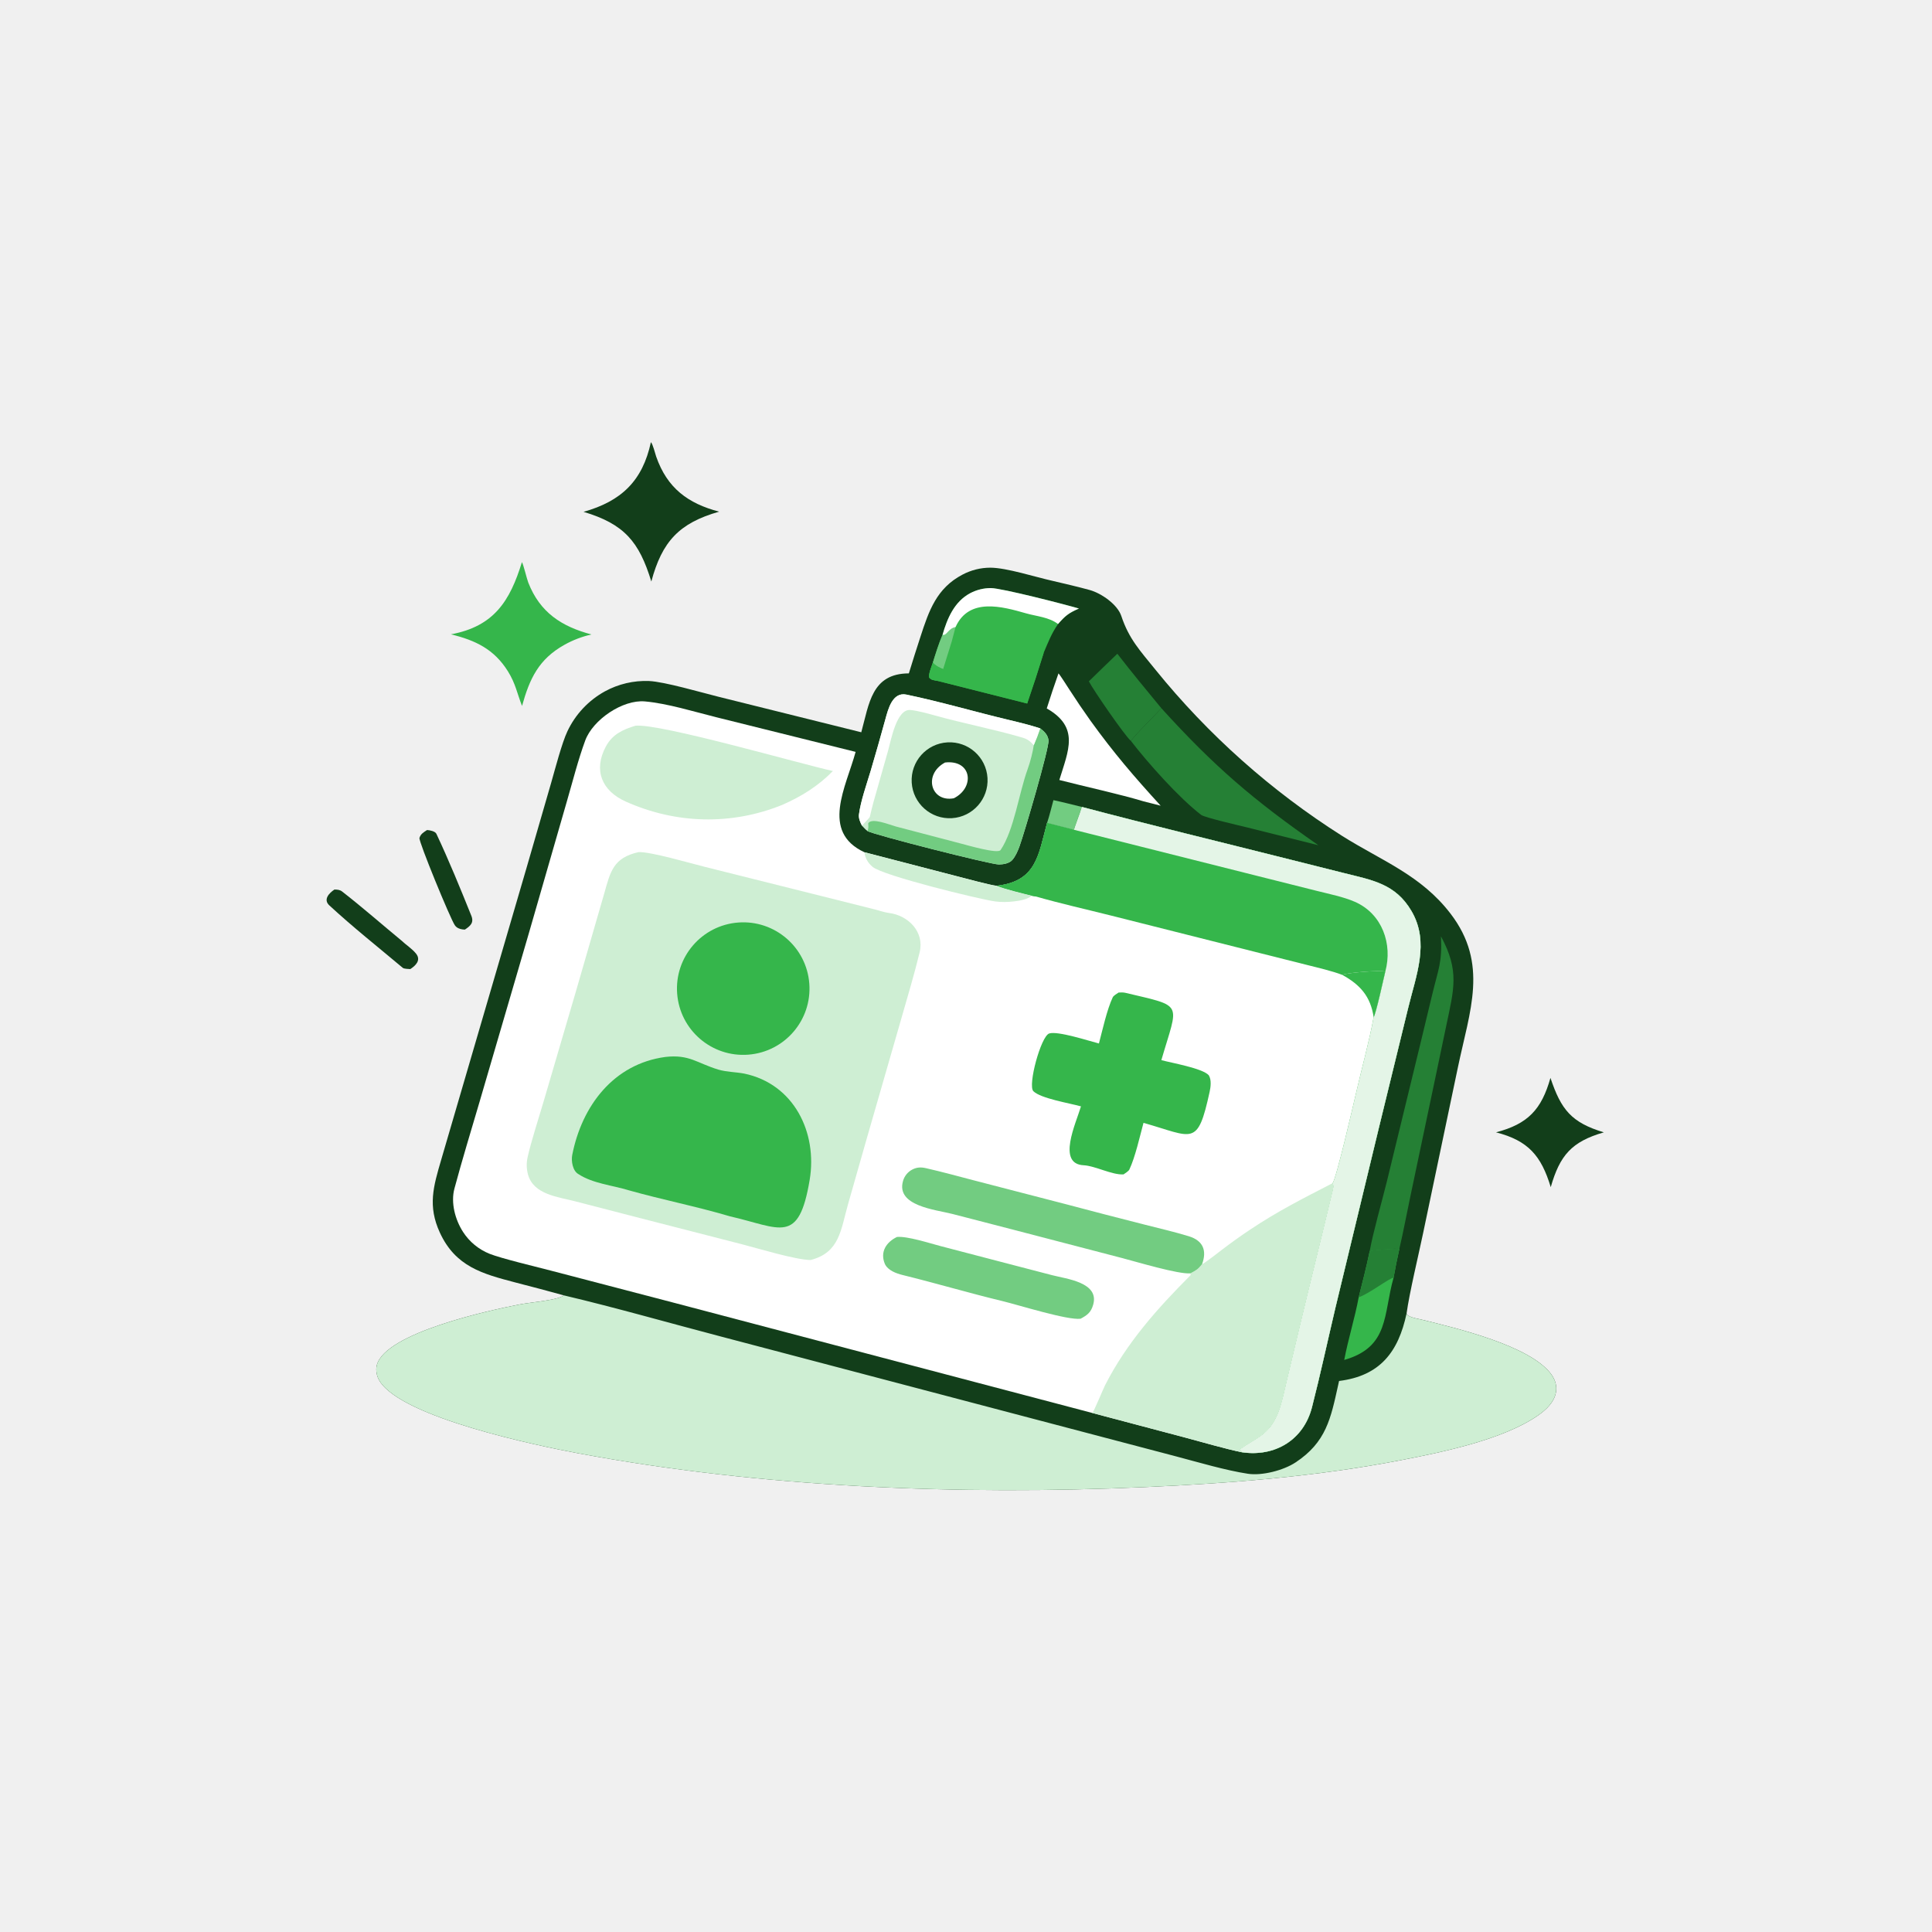
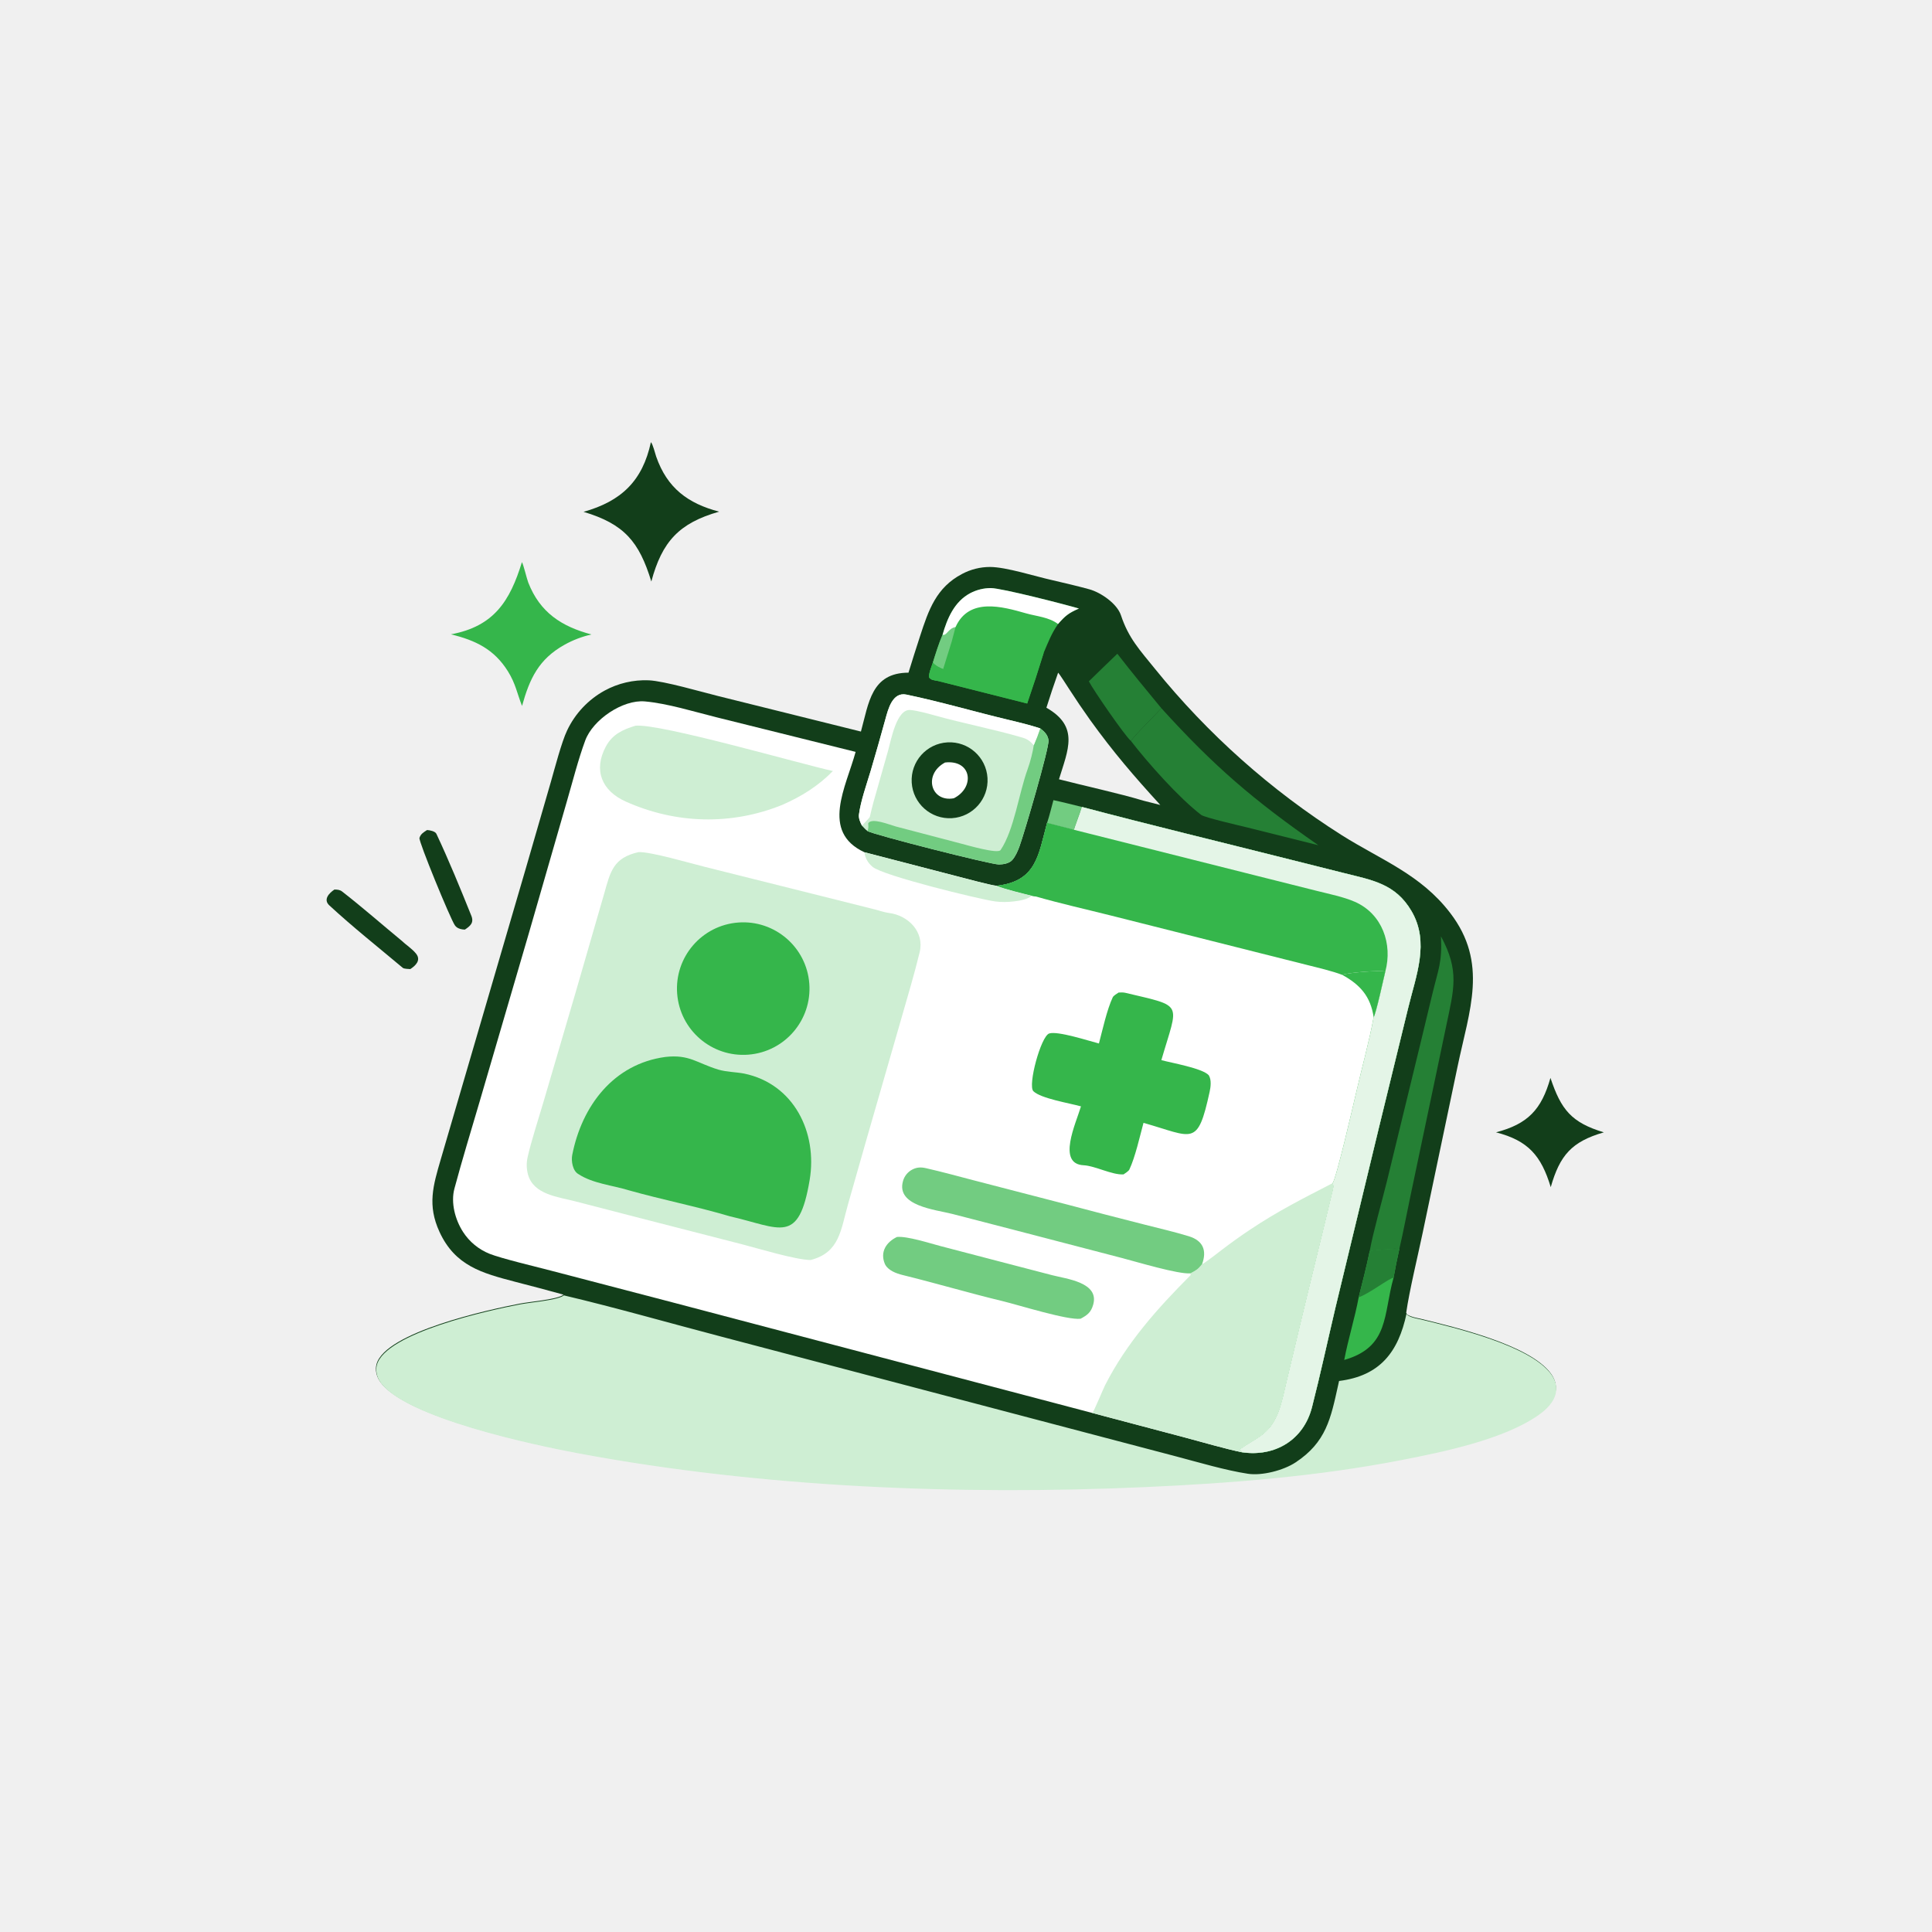
<svg xmlns="http://www.w3.org/2000/svg" width="1254" height="1254" viewBox="0 0 1254 1254" fill="none">
-   <path d="M589.905 437.07C592.349 429.104 594.865 421.16 597.455 413.24C602.923 396.48 607.852 381.824 624.703 372.981C630.281 370.018 636.496 368.467 642.809 368.465C653.346 368.489 672.126 374.582 683.208 377.02C690.923 378.831 699.82 380.89 707.303 382.963C714.803 385.04 725.292 392.271 727.803 399.814C732.799 414.821 740.012 422.339 749.95 434.657C784.202 476.98 825.135 513.427 871.131 542.561C896.884 558.779 922.332 567.965 941.534 593.072C966.418 625.597 953.902 656.145 946.279 692.779L923.618 800.765C920.611 815.173 914.941 838.465 912.97 852.481C913.484 854.979 920.158 855.891 922.546 856.479C944.926 861.996 993.206 873.342 1006.83 891.944C1009.38 895.428 1010.7 899.469 1009.9 903.786C1008.73 910.215 1003.44 915.126 998.294 918.701C975.578 934.45 936.494 942.477 909.504 947.712C854.917 958.311 798.848 962.738 743.361 965.224C622.737 970.625 494.283 965.524 375.438 943.316C348.6 938.307 261.875 920.33 246.56 896.646C244.586 893.591 243.656 889.562 244.605 885.986C250.162 865.057 318.104 850.325 337.641 846.603C344.256 845.335 360.648 844 365.341 841.227C365.576 841.092 365.803 840.939 366.035 840.792C355.52 837.896 344.98 835.091 334.414 832.385C313.21 826.813 295.662 822.165 285.486 800.025C277.551 782.758 281.271 770.181 286.344 752.865L341.697 563.512L357.737 508.104C360.224 499.445 364.749 482.024 368.33 474.57C373.509 463.626 382.003 454.59 392.607 448.744C401.379 443.951 411.288 441.629 421.276 442.026C431.331 442.474 455.457 449.544 466.243 452.217L559.033 475.295C564.14 456.74 565.722 437.156 589.905 437.07Z" fill="#123E1A" />
+   <path d="M642.577 368C653.115 368.024 671.895 374.116 682.978 376.555C690.693 378.366 699.589 380.425 707.071 382.498C714.572 384.575 725.061 391.806 727.571 399.349C732.568 414.356 739.781 421.875 749.719 434.192C783.971 476.515 824.903 512.963 870.899 542.097C896.653 558.314 922.101 567.5 941.303 592.607C966.187 625.132 953.671 655.68 946.048 692.314L923.387 800.301C920.38 814.708 914.71 838 912.738 852.016C913.253 854.514 919.926 855.427 922.314 856.015C944.694 861.531 992.975 872.877 1006.6 891.479C1009.15 894.963 1010.47 899.005 1009.67 903.321C1008.5 909.75 1003.21 914.661 998.063 918.236C975.347 933.985 936.263 942.013 909.272 947.248C854.686 957.847 798.617 962.274 743.13 964.76C622.506 970.16 494.052 965.06 375.207 942.852C348.369 937.843 261.645 919.865 246.329 896.182C244.356 893.126 243.425 889.097 244.374 885.521C249.931 864.593 317.872 849.861 337.409 846.138C344.024 844.87 360.416 843.535 365.109 840.762C365.345 840.627 365.572 840.474 365.804 840.327C355.289 837.431 344.749 834.626 334.183 831.92C312.979 826.348 295.431 821.7 285.255 799.56C277.32 782.293 281.04 769.716 286.113 752.4L341.466 563.047L357.506 507.639C359.992 498.98 364.518 481.56 368.099 474.105C373.278 463.161 381.772 454.125 392.376 448.279C401.148 443.486 411.057 441.165 421.045 441.562C431.1 442.009 455.225 449.079 466.012 451.752L558.802 474.831C563.909 456.276 565.491 436.691 589.674 436.605C592.117 428.639 594.634 420.696 597.224 412.775C602.692 396.015 607.621 381.359 624.472 372.517C630.05 369.553 636.264 368.002 642.577 368ZM686.798 436.613C684.122 444.148 681.588 451.73 679.188 459.356C700.697 471.632 693.197 486.662 687.355 505.802C703.802 510.057 726.444 514.95 742.07 519.675L753.116 522.488C735.794 503.516 722.795 488.424 707.598 467.36C702.846 460.7 698.254 453.927 693.827 447.047C692.627 445.223 687.967 437.821 686.798 436.613Z" fill="#123E1A" />
  <path d="M366.035 840.793C399.536 848.704 434.736 858.807 468.197 867.569L683.588 924.299L763.635 945.369C778.091 949.189 795.383 954.333 809.956 956.568C819.14 957.976 833.046 954.394 840.895 949.22C860.801 936.086 863.765 920.65 868.486 899.335L869.141 896.347C895.678 893.041 907.636 877.629 912.97 852.482C913.484 854.98 920.158 855.892 922.546 856.48C944.926 861.997 993.206 873.343 1006.83 891.945C1009.38 895.429 1010.7 899.47 1009.9 903.787C1008.73 910.216 1003.44 915.127 998.294 918.703C975.578 934.451 936.494 942.478 909.504 947.714C854.917 958.313 798.848 962.74 743.361 965.226C622.737 970.626 494.283 965.526 375.438 943.317C348.6 938.309 261.875 920.331 246.56 896.647C244.586 893.592 243.656 889.563 244.605 885.987C250.162 865.059 318.104 850.327 337.641 846.604C344.256 845.336 360.648 844.001 365.341 841.228C365.576 841.093 365.803 840.94 366.035 840.793Z" fill="#CEEED3" />
  <path d="M708.992 917.116L436.548 845.348L357.426 824.688C348.917 822.466 325.246 816.802 317.83 813.826C310.729 811.003 304.686 806.032 300.547 799.608C295.402 791.618 292.495 780.639 294.958 771.461C299.955 752.834 305.74 733.945 311.181 715.453L343.178 606.026L367.957 520.084C371.73 507.138 375.223 493.195 379.863 480.614C384.835 467.131 404.184 453.974 418.61 455.268C433.232 456.579 450.414 461.916 464.865 465.521L555.354 488.022C549.172 510.778 532.423 539.885 561.09 553.175L621.941 568.962C626.068 570.012 643.145 574.642 646.782 574.936C672.787 572.126 673.975 554.976 679.626 534.078C685.241 535.543 690.868 536.975 696.502 538.375L697.102 538.593C697.187 537.481 701.247 527.083 702.153 523.746C747.004 535.616 793.166 546.74 838.268 558.129L872.019 566.603C890.474 571.254 905.671 573.462 916.147 591.333C928.13 611.788 919.031 633.233 913.851 654.811L895.06 731.71L866.808 848.691C861.732 870.201 857.054 891.944 851.58 913.338C846.118 934.714 827.461 945.784 806.037 942.606C794.893 940.304 780.24 935.993 768.974 932.993L708.992 917.116Z" fill="white" />
  <path d="M702.153 523.746C747.005 535.617 793.166 546.741 838.269 558.129L872.019 566.604C890.474 571.254 905.671 573.463 916.148 591.333C928.13 611.789 919.032 633.233 913.851 654.811L895.06 731.71L866.808 848.691C861.732 870.202 857.054 891.945 851.58 913.338C846.118 934.714 827.461 945.784 806.037 942.607C805.002 941.529 805.271 941.939 804.702 940.647C815.76 932.914 823.971 931.261 829.684 916.541C832.164 910.148 833.725 902.084 835.342 895.318L843.749 860.074C850.631 831.192 857.899 802.364 864.745 773.476C865.351 770.91 865.761 770.114 864.904 767.996C867.071 766.342 878.723 715.827 880.217 709.294C883.702 694.078 888.863 675.47 891.588 660.224C893.18 657.701 897.993 635.426 899.15 630.65C895.972 629.541 873.862 631.384 871.235 632.78C865.002 630.331 855.389 628.096 848.727 626.412L814.952 617.91L721.484 594.351C705.662 590.368 687.905 586.378 672.414 581.9L669.738 581.407C663.253 579.779 652.716 577.298 646.782 574.937C672.787 572.126 673.975 554.976 679.627 534.079C685.241 535.543 690.868 536.976 696.502 538.376L697.102 538.594C697.187 537.482 701.247 527.083 702.153 523.746Z" fill="#35B64B" />
  <path d="M702.153 523.746C747.005 535.617 793.166 546.741 838.269 558.129L872.019 566.604C890.474 571.254 905.671 573.463 916.148 591.333C928.13 611.789 919.032 633.233 913.852 654.811L895.06 731.71L866.808 848.691C861.732 870.202 857.054 891.945 851.58 913.338C846.118 934.714 827.461 945.784 806.037 942.607C805.002 941.529 805.272 941.939 804.702 940.647C815.76 932.914 823.971 931.261 829.684 916.541C832.164 910.148 833.725 902.084 835.342 895.318L843.749 860.074C850.631 831.192 857.899 802.364 864.745 773.476C865.351 770.91 865.761 770.114 864.904 767.996C867.071 766.342 878.724 715.827 880.218 709.294C883.702 694.078 888.863 675.47 891.588 660.224C893.18 657.701 897.993 635.426 899.15 630.65C904.018 612.763 897.172 593.094 879.367 585.324C872.031 582.12 862.889 580.307 855.052 578.325L816.667 568.681L697.102 538.594C697.188 537.482 701.247 527.083 702.153 523.746Z" fill="#E4F5E7" />
  <path d="M679.627 534.078C685.241 535.543 690.868 536.975 696.502 538.375C692.326 552.963 689.031 572.81 675.23 580.419C674.299 580.933 673.363 581.426 672.414 581.899L669.738 581.407C663.253 579.779 652.716 577.298 646.782 574.936C672.787 572.125 673.975 554.975 679.627 534.078Z" fill="#35B64B" />
  <path d="M864.904 767.996C865.761 770.115 865.351 770.911 864.744 773.476C857.899 802.365 850.631 831.192 843.749 860.074L835.342 895.319C833.725 902.085 832.164 910.149 829.684 916.541C823.971 931.261 815.76 932.914 804.702 940.648C805.271 941.94 805.002 941.529 806.037 942.607C794.893 940.305 780.24 935.994 768.974 932.994L708.993 917.117C709.942 916.364 716.071 901.46 717.228 899.182C731.317 871.506 751.107 849.396 772.77 827.677L772.66 826.49C776.566 824.402 777.418 824.022 780.222 820.544C782.837 819.24 790.374 813.264 793.087 811.213C798.995 806.688 805.051 802.359 811.241 798.226C829.219 786.188 845.812 777.805 864.904 767.996Z" fill="#CEEED3" />
  <path d="M772.66 826.487C764.859 827.197 737.593 818.974 728.268 816.549L658.373 798.339L618.078 787.918C607.001 785.101 581.474 782.744 586.121 766.536C587.015 763.34 589.195 760.652 592.14 759.115C595.116 757.566 597.816 757.499 601.007 758.221C611.575 760.628 622.143 763.536 632.626 766.273L692.748 781.844C709.464 786.289 726.204 790.63 742.963 794.874C752.521 797.298 762.135 799.527 771.57 802.393C780.853 805.216 783.504 811.633 780.222 820.542C777.418 824.02 776.567 824.399 772.66 826.487Z" fill="#72CC81" />
  <path d="M561.09 553.176L621.941 568.963C626.068 570.013 643.145 574.643 646.782 574.937C652.716 577.299 663.253 579.78 669.738 581.408C666.737 583.838 661.906 584.624 658.129 585.07C654.112 585.542 649.783 585.646 645.778 585.073C635.118 583.544 573.245 568.421 566.393 562.665C563.421 560.168 561.522 557.039 561.09 553.176Z" fill="#CEEED3" />
  <path d="M871.235 632.779C873.862 631.383 895.972 629.54 899.15 630.648C897.993 635.424 893.18 657.7 891.588 660.222C889.616 646.721 882.789 639.11 871.235 632.779Z" fill="#35B64B" />
  <path d="M414.448 553.083C422.149 552.712 448.077 560.306 456.86 562.491L533.1 581.567L567.774 590.274C570.309 590.912 574.415 592.278 576.802 592.555C589.183 593.991 600.198 604.565 596.91 618.129C593.579 631.879 589.091 646.942 585.001 661.184L562.717 738.524L550.409 781.704C545.73 798.187 545.028 813.017 526.138 817.83C516.797 817.824 491.85 810.262 481.646 807.629L413.12 790.031L373.402 779.757C362.161 776.842 346.392 775.391 342.727 762.422C341.712 758.743 341.616 754.873 342.45 751.144C344.615 741.237 349.823 725.237 352.776 715.153L373.55 644.364L388.441 592.864C389.642 588.699 390.959 584.293 392.125 580.155C396.191 565.723 397.992 556.798 414.448 553.083Z" fill="#CEEED3" />
  <path d="M431.846 686.037C447.487 684.237 452.277 690.017 466.293 694.26C471.685 695.828 477.551 695.797 483.016 696.826C515.303 703.524 530.709 735.028 525.52 765.912C518.385 808.376 506.563 796.95 473.804 789.486C452.417 783.142 429.793 778.685 408.286 772.629C397.582 769.323 384.783 768.233 375.371 762.036C371.686 759.954 370.656 753.537 371.421 749.637C377.675 717.761 398.281 690.55 431.846 686.037Z" fill="#35B64B" />
  <path d="M479.158 598.781C502.843 596.986 523.499 614.731 525.296 638.418C527.092 662.102 509.349 682.755 485.664 684.555C461.977 686.356 441.317 668.611 439.521 644.921C437.724 621.237 455.471 600.577 479.158 598.781Z" fill="#35B64B" />
  <path d="M726.051 644.223C727.454 644.125 729.144 644.094 730.54 644.425C768.925 653.591 764.847 650.052 753.801 688.094C760.316 689.888 780.485 693.36 784.563 697.891C786.461 700.873 785.788 705.68 785.157 708.57C777.234 744.873 774.564 737.936 742.204 728.813C739.859 737.483 736.865 751.021 733.013 759.152C732.56 760.107 730.233 761.632 729.26 762.257C721.876 762.759 710.836 756.691 703.341 756.33C685.921 755.478 698.265 729.296 701.627 718.109C693.942 715.973 675.567 712.991 670.742 708.276C666.952 704.571 675.604 672.566 681.004 670.797C686.497 668.997 706.941 675.683 713.279 677.293C715.575 668.666 718.459 655.318 722.261 647.278C722.714 646.311 725.059 644.841 726.051 644.223Z" fill="#35B64B" />
  <path d="M412.479 471.031C428.495 469.486 518.84 495.64 540.605 500.446C531.029 510.239 520.213 516.93 507.778 522.407C474.738 535.785 438.759 534.857 406.16 520.274C390.666 513.344 384.976 499.99 393.235 484.554C397.489 476.601 404.317 473.497 412.479 471.031Z" fill="#CEEED3" />
  <path d="M582.227 802.859C588.932 802.283 603.07 806.832 610.21 808.724L648.191 818.644L682.933 827.688C692.173 830.1 713.652 832.31 709.562 846.798C708.154 851.776 705.815 853.576 701.376 855.945C693.03 857.084 660.872 846.951 650.622 844.489C629.344 839.37 607.24 832.825 585.858 827.571C581.75 826.561 576.318 824.602 574.348 820.407C571.025 812.496 575.36 806.134 582.227 802.859Z" fill="#72CC81" />
  <path d="M559.481 535.941C558.375 533.804 557.199 531.129 557.513 528.692C558.66 519.786 562.533 509.001 565.146 500.271C568.427 489.158 571.601 478.014 574.666 466.839C576.429 460.469 579.196 448.935 588.362 450.848C610.681 455.503 632.718 462.027 654.914 467.303C661.594 468.89 668.642 470.629 675.163 472.756C677.857 474.828 680.104 476.954 680.545 480.496C681.139 485.301 664.729 541.124 661.735 549.288C660.639 552.268 659.114 555.901 656.977 558.262C654.993 560.454 651.185 561.065 648.38 561.106C643.145 561.182 566.563 541.671 563.034 539.403C561.747 538.425 560.605 537.12 559.481 535.941Z" fill="#CEEED3" />
  <path d="M675.163 472.756C677.857 474.829 680.104 476.954 680.545 480.496C681.139 485.301 664.729 541.124 661.735 549.288C660.639 552.268 659.114 555.901 656.977 558.262C654.994 560.454 651.185 561.065 648.381 561.106C643.145 561.182 566.563 541.671 563.034 539.403C563.767 537.743 563.624 536.718 563.553 534.967L563.523 534.346C565.94 530.537 577.359 535.345 581.541 536.47L623.16 547.387C627.63 548.529 647.621 554.428 649.44 551.74C658.239 538.755 661.41 514.595 666.97 499.374C668.838 494.257 670.479 487.522 670.981 483.697C672.646 479.773 673.81 476.793 675.163 472.756Z" fill="#72CC81" />
  <path d="M559.481 535.941C558.375 533.804 557.199 531.129 557.513 528.692C558.66 519.786 562.533 509.001 565.146 500.271C568.427 489.158 571.601 478.014 574.666 466.839C576.429 460.469 579.196 448.935 588.362 450.848C610.681 455.503 632.718 462.027 654.914 467.303C661.594 468.89 668.642 470.629 675.163 472.756C673.81 476.793 672.646 479.773 670.981 483.697C668.697 481.165 667.019 479.748 663.676 478.769C644.829 473.247 625.425 469.6 606.487 464.296C602.109 463.071 595.3 461.236 590.952 460.834C581.866 459.991 578.339 480.534 576.373 487.422L566.965 520.555C566.097 523.728 565.319 526.945 564.592 530.143C564.416 530.919 560.455 534.696 559.481 535.941Z" fill="white" />
  <path d="M615.016 481.846C628.56 481.106 640.157 491.454 640.959 504.997C641.755 518.54 631.463 530.182 617.918 531.043C604.295 531.909 592.563 521.532 591.761 507.904C590.953 494.276 601.38 482.591 615.016 481.846Z" fill="#123E1A" />
  <path d="M613.399 494.917C630.826 492.954 632.95 511.148 619.106 518.132C604.19 520.926 599.029 502.632 613.399 494.917Z" fill="white" />
  <path d="M611.777 412.044C614.796 401.433 619.406 390.559 629.662 385.057C633.808 382.857 638.431 381.706 643.127 381.703C650.193 381.736 692.093 392.529 700.298 394.981C693.434 397.981 691.456 399.673 686.735 405.034C682.443 411.287 680.435 416.631 677.459 423.622C674.061 434.683 670.479 445.686 666.707 456.625L608.568 441.947C605.611 441.263 604.993 441.645 603.15 439.875C602.562 437.5 604.625 432.75 605.519 430.019C607.252 424.459 609.462 417.293 611.777 412.044Z" fill="#35B64B" />
  <path d="M611.777 412.045C614.459 412.898 615.506 407.821 620.208 407.031L617.741 416.349C634.769 423.575 659.084 428.097 677.459 423.623C674.061 434.684 670.479 445.687 666.707 456.626L608.568 441.948C605.611 441.264 604.993 441.645 603.15 439.876C602.562 437.501 604.625 432.751 605.519 430.02C607.252 424.46 609.462 417.293 611.777 412.045Z" fill="#35B64B" />
  <path d="M611.777 412.045C614.459 412.898 615.506 407.821 620.208 407.031L617.741 416.349L612.157 434.292C610.252 433.668 606.621 431.763 605.519 430.02C607.252 424.46 609.463 417.293 611.777 412.045Z" fill="#72CC81" />
  <path d="M605.519 430.02C606.621 431.762 610.252 433.668 612.157 434.292C611.122 437.18 610.595 440.227 608.568 441.947C605.611 441.263 604.993 441.645 603.15 439.875C602.562 437.5 604.625 432.75 605.519 430.02Z" fill="#35B64B" />
  <path d="M611.777 412.044C614.796 401.433 619.406 390.559 629.662 385.057C633.808 382.857 638.431 381.706 643.127 381.703C650.193 381.736 692.093 392.529 700.298 394.981C693.434 397.981 691.456 399.673 686.735 405.034C680.765 400.502 672.977 400.096 665.972 398.095C650.505 393.675 628.921 387.626 620.208 407.031C615.506 407.82 614.459 412.898 611.777 412.044Z" fill="white" />
  <path d="M753.813 459.695C788.115 497.498 813.519 519.266 855.719 548.621L809.521 537.071C805.333 536.039 781.912 530.652 779.671 528.939C765.098 517.788 744.947 495.048 733.999 480.859C740.379 473.134 747.029 467.031 753.813 459.695Z" fill="#258035" />
  <path d="M935.276 607.738C947.485 630.299 943.652 642.128 938.65 666.106L931.467 700.371L915.486 776.229C913.049 787.673 910.918 799.374 908.255 810.714C906.24 810.102 891.214 811.382 889.041 811.994C891.123 800.207 897.172 779.107 900.289 766.39L921.615 678.695L929.655 645.325C933.659 628.645 936.115 624.831 935.276 607.738Z" fill="#258035" />
-   <path d="M687.029 437.078C688.199 438.286 692.858 445.688 694.058 447.512C698.485 454.392 703.078 461.165 707.829 467.825C723.027 488.889 736.026 503.98 753.348 522.953L742.302 520.14C726.676 515.415 704.033 510.522 687.586 506.267C693.428 487.127 700.928 472.097 679.418 459.821C681.818 452.195 684.353 444.613 687.029 437.078Z" fill="white" />
  <path d="M889.041 811.996C891.215 811.384 906.24 810.104 908.255 810.716C906.871 816.895 905.628 823.103 904.52 829.331C897.766 853.07 901.924 874.286 872.496 882.699C875.086 869.026 879.403 855.464 881.877 842.048C884.406 832.019 886.965 822.136 889.041 811.996Z" fill="#35B64B" />
  <path d="M889.041 811.996C891.215 811.384 906.241 810.104 908.255 810.716C906.871 816.895 905.628 823.103 904.52 829.331C901.771 829.52 888.98 839.55 881.877 842.048C884.406 832.019 886.965 822.136 889.041 811.996Z" fill="#258035" />
  <path d="M725.225 424.328C734.599 436.46 744.065 447.866 753.813 459.694C747.029 467.03 740.379 473.132 733.999 480.858C730.178 477.759 709.158 447.176 706.745 442.231C712.869 436.228 719.034 430.26 725.225 424.328Z" fill="#258035" />
  <path d="M683.747 519.352C689.785 520.629 696.134 522.269 702.153 523.746C701.247 527.083 697.187 537.482 697.102 538.594L696.502 538.376C690.868 536.976 685.241 535.543 679.626 534.079C681.078 529.821 682.535 523.801 683.747 519.352Z" fill="#72CC81" />
  <path d="M338.766 364.867C339.779 366.446 341.888 375.565 342.887 378.125C350.453 397.511 364.435 406.626 383.883 411.814C377.745 413.191 371.841 415.451 366.352 418.522C349.668 427.837 343.753 440.495 338.843 458.208C335.644 450.201 334.746 443.859 329.676 435.724C320.717 421.351 308.534 415.579 292.688 411.729C320.616 406.547 330.979 390.178 338.766 364.867Z" fill="#35B64B" />
  <path d="M422.478 287C423.778 288.297 425.167 294.236 425.903 296.345C433.028 316.775 446.47 326.777 466.761 332.102C440.719 339.503 429.699 351.568 422.756 377.443C414.835 351.535 405.182 340.139 378.764 332.208C403.232 325.349 417.056 312.169 422.478 287Z" fill="#123E1A" />
  <path d="M1006.35 699.631C1013.28 720.339 1019.97 728.599 1041 734.973C1020.1 741.004 1012.43 749.877 1006.54 770.542C1000.38 750.213 992.006 740.349 971.004 734.961C991.73 729.542 1000.54 720.168 1006.35 699.631Z" fill="#123E1A" />
  <path d="M217.067 577.373C218.91 577.407 220.526 577.458 222.082 578.667C235.193 588.862 247.715 599.881 260.531 610.45C263.424 613.198 267.496 615.816 270.002 618.917C273.577 623.338 269.566 626.883 266.317 629.002C265.391 628.947 262.219 628.861 261.483 628.243C245.549 614.852 229.031 601.772 213.75 587.647C209.593 583.804 213.718 579.586 217.067 577.373Z" fill="#123E1A" />
  <path d="M277.198 538.746C278.951 538.832 282.469 539.549 283.239 541.184C291.397 558.52 298.747 576.556 305.92 594.358C307.78 598.973 305.236 601.046 301.732 603.375C301.213 603.342 300.693 603.317 300.178 603.248C298.199 602.982 296.394 602.243 295.217 600.549C292.313 596.368 271.622 546.06 272.258 543.888C273.018 541.289 275.057 540.113 277.198 538.746Z" fill="#123E1A" />
</svg>
